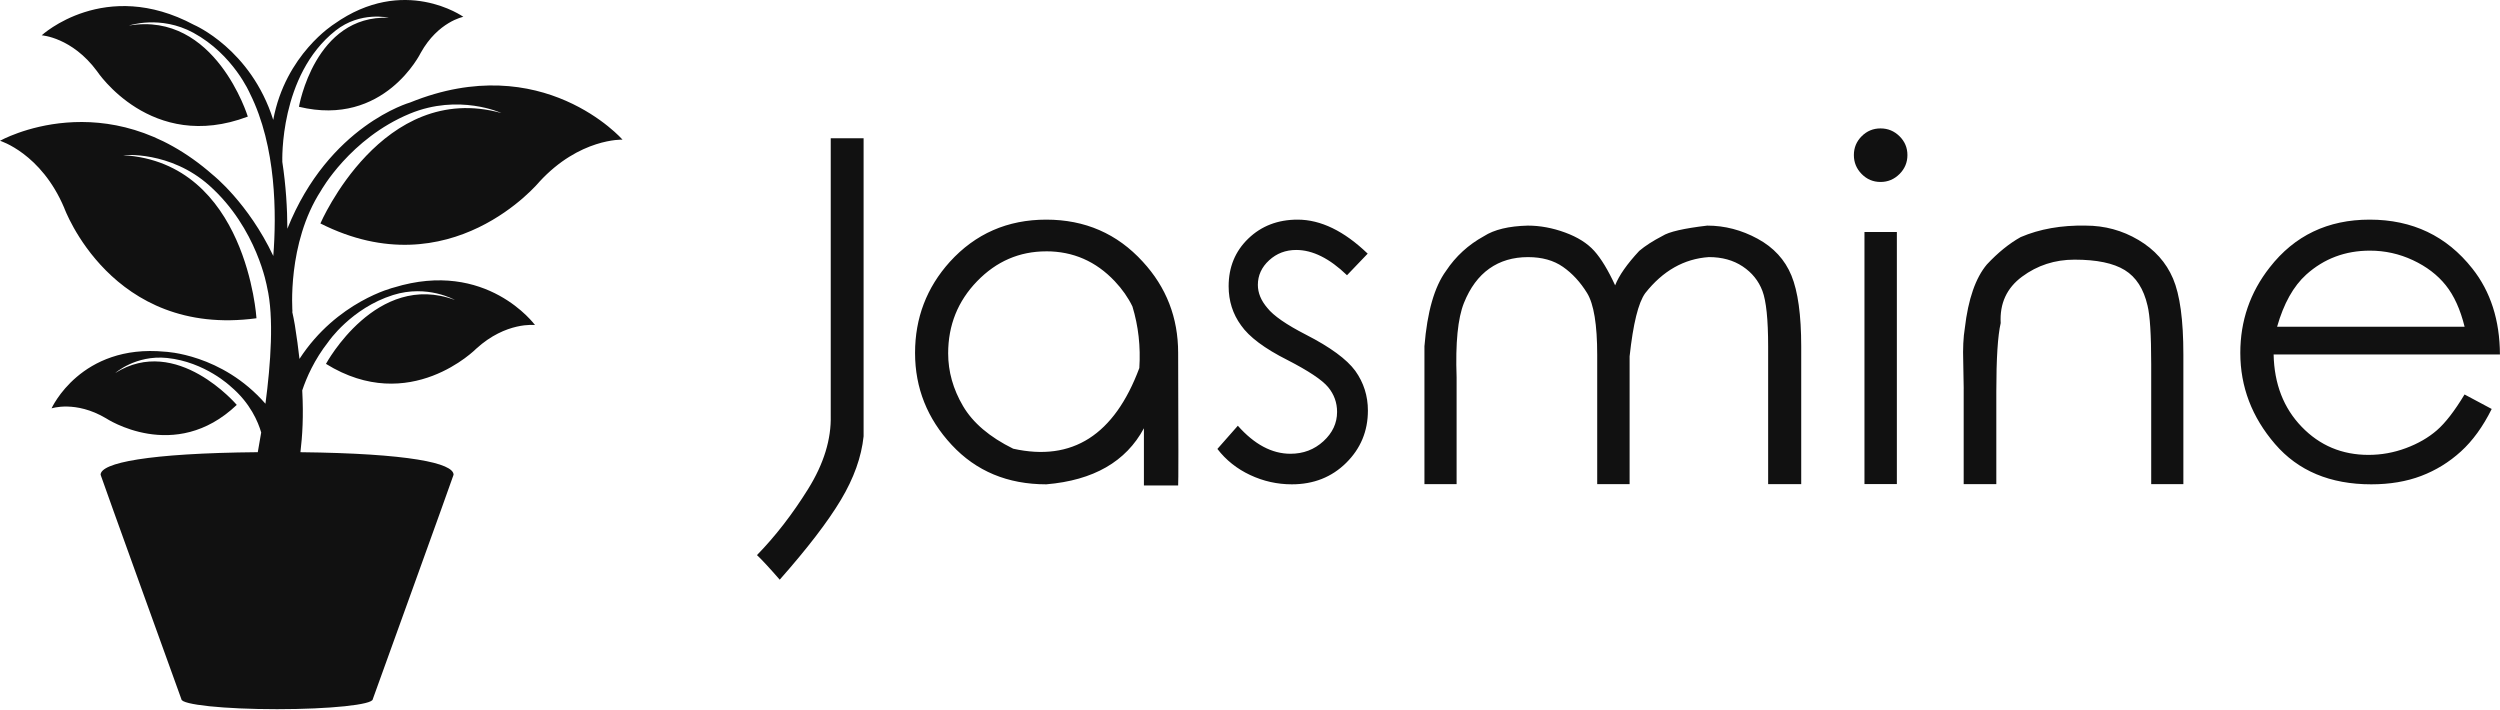
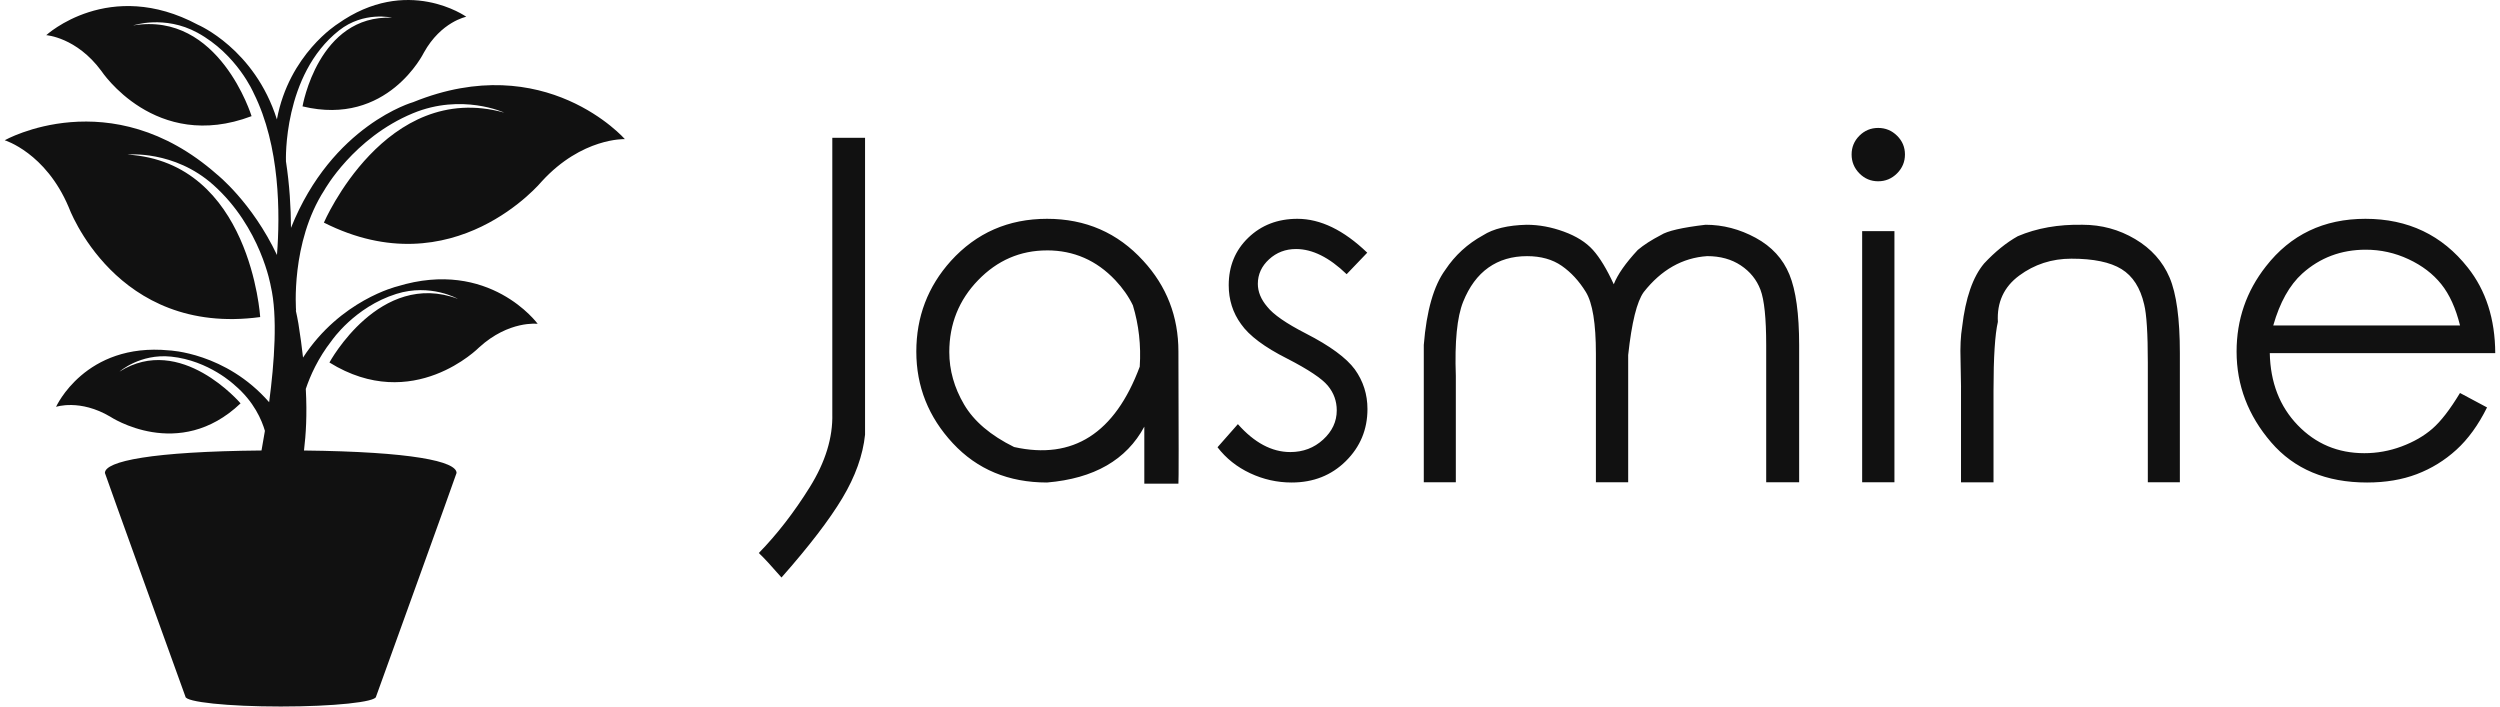
- <svg xmlns="http://www.w3.org/2000/svg" width="229.2" height="65.018" viewBox="0 0 369.895 104.93" class="looka-1j8o68f">
+ <svg xmlns="http://www.w3.org/2000/svg" width="230" height="65" viewBox="0 0 369.895 104.93" class="looka-1j8o68f">
  <defs id="SvgjsDefs1172" />
  <g id="SvgjsG1173" featurekey="S6ay6y-0" transform="matrix(1.165889,0,0,1.165889,-12.24184,-5.829445)" fill="#111111">
    <path d="M62.541,18.008c0,0-10.325,2.902-15.573,16.019  c-0.011-2.572-0.179-5.468-0.648-8.527l0.008,0.003c0,0-0.412-10.957,6.758-16.622  c3.161-2.498,6.769-1.627,6.769-1.627c-9.423-0.394-11.417,11.297-11.417,11.297  c10.838,2.625,15.458-6.851,15.458-6.851c2.197-3.949,5.404-4.566,5.404-4.566  s-7.539-5.363-16.395,0.916c0,0-6.185,3.846-7.731,12.163  C42.332,11.216,35.122,8.157,35.122,8.157C23.8,2.101,15.792,9.481,15.792,9.481  s3.847,0.254,7.02,4.555c0,0,6.85,10.416,19.136,5.76  c0,0-4.114-13.392-15.083-11.554c0,0,3.98-1.362,8.171,0.915  c5.091,2.77,7.184,7.714,7.184,7.714c3.368,6.735,3.372,15.369,2.963,20.611  c-3.196-6.75-7.66-10.277-7.66-10.277C23.963,15.269,10.5,22.866,10.5,22.866  s5.207,1.575,8.142,8.502c0,0,5.962,16.508,24.405,14.021  c0,0-1.211-19.729-16.906-20.697c0,0,5.926-0.604,10.934,3.862  c6.082,5.433,7.319,12.899,7.319,12.899c0.893,3.805,0.46,9.735-0.208,14.783  c-5.529-6.341-12.753-6.602-12.753-6.602c-10.703-1.028-14.391,7.192-14.391,7.192  s3.036-1.035,6.903,1.252c0,0,8.724,5.803,16.601-1.695  c0,0-7.615-8.961-15.419-4.046c0,0,2.601-2.316,6.574-1.909  c4.829,0.499,8.08,3.624,8.08,3.624c2.499,2.107,3.485,4.521,3.866,5.832  c-0.15,0.918-0.297,1.755-0.433,2.501c-13.982,0.13-19.948,1.362-19.948,2.863  c0,0.105,10.253,28.484,10.253,28.484C33.519,94.432,38.956,95,45.663,95  c6.707,0,12.144-0.568,12.144-1.269c0,0,10.253-28.378,10.253-28.484  c0-1.483-5.697-2.704-19.434-2.859c0.245-2.062,0.407-4.517,0.229-7.847  c0.546-1.63,1.531-3.887,3.31-6.162c0,0,2.904-4.263,8.213-5.938  c4.369-1.375,7.849,0.629,7.849,0.629c-9.955-3.724-16.361,8.107-16.361,8.107  c10.658,6.611,19.069-1.926,19.069-1.926c3.797-3.463,7.459-3.001,7.459-3.001  s-6.122-8.39-17.907-4.764c0,0-7.233,1.743-11.983,9.062  c-0.151-1.331-0.333-2.736-0.588-4.31c-0.096-0.59-0.218-1.154-0.34-1.717  l0.041,0.056c0,0-0.725-8.671,3.61-15.371c0,0,3.701-6.638,11.281-9.78  c6.239-2.58,11.622-0.08,11.622-0.08c-15.131-4.201-22.97,14.011-22.97,14.011  c16.549,8.355,27.775-5.271,27.775-5.271C84.055,22.509,89.5,22.721,89.5,22.721  S79.382,11.17,62.541,18.008z" />
  </g>
  <g id="SvgjsG1174" featurekey="j5pGhi-0" transform="matrix(3.481201,0,0,3.481201,110.4362,3.940325)" fill="#111111">
    <path d="M3.584 4.746 l1.397 0 l0 12.666 q-0.137 1.318 -0.967 2.705 t-2.598 3.389 q-0.654 -0.752 -0.967 -1.045 q1.172 -1.201 2.173 -2.808 t0.962 -3.13 l0 -11.777 z M12.744 8.203 q2.471 0 4.102 1.787 q1.504 1.631 1.504 3.877 q0.02 5.547 0 5.635 l-1.455 0 l0 -2.432 q-1.143 2.129 -4.15 2.383 q-2.461 0 -4.019 -1.675 t-1.558 -3.911 q0 -2.227 1.475 -3.867 q1.631 -1.797 4.102 -1.797 z M12.744 9.551 q-1.709 0 -2.939 1.27 t-1.23 3.066 q0 1.162 0.63 2.236 t2.134 1.816 q3.77 0.84 5.361 -3.428 q0.088 -1.367 -0.293 -2.617 q-0.273 -0.566 -0.752 -1.074 q-1.201 -1.27 -2.91 -1.27 z M26.406 9.648 l-0.879 0.918 q-1.113 -1.074 -2.158 -1.074 q-0.674 0 -1.152 0.439 t-0.479 1.045 q0 0.508 0.4 0.977 q0.391 0.498 1.65 1.143 q1.543 0.791 2.09 1.533 q0.537 0.752 0.537 1.689 q0 1.309 -0.923 2.222 t-2.31 0.913 q-0.928 0 -1.772 -0.396 t-1.392 -1.108 l0.869 -0.986 q1.055 1.191 2.236 1.191 q0.82 0 1.401 -0.532 t0.581 -1.245 q0 -0.596 -0.381 -1.055 t-1.728 -1.152 q-1.455 -0.732 -1.973 -1.475 q-0.527 -0.723 -0.527 -1.66 q0 -1.221 0.835 -2.026 t2.095 -0.806 q1.475 0 2.979 1.445 z M28.818 15.293 l0 -1.709 q0.176 -2.188 0.918 -3.203 q0.615 -0.928 1.611 -1.475 q0.654 -0.42 1.865 -0.449 q0.781 0 1.582 0.293 t1.24 0.781 t0.889 1.465 q0.244 -0.625 1.025 -1.465 q0.381 -0.322 0.986 -0.635 q0.41 -0.264 1.904 -0.439 q1.113 0 2.139 0.557 t1.44 1.567 t0.415 3.013 l0 5.85 l-1.406 0 l0 -5.85 q0 -1.719 -0.244 -2.363 t-0.84 -1.04 t-1.435 -0.396 q-1.582 0.107 -2.705 1.533 q-0.439 0.605 -0.664 2.686 l0 5.43 l-1.377 0 l0 -5.488 q0 -1.934 -0.43 -2.632 t-1.025 -1.113 t-1.484 -0.415 q-0.957 0 -1.646 0.488 t-1.079 1.46 t-0.312 3.159 l0 4.541 l-1.367 0 l0 -4.15 z M48.203 4.326 q0.469 0 0.806 0.332 t0.337 0.801 t-0.337 0.806 t-0.806 0.337 t-0.801 -0.337 t-0.332 -0.806 t0.332 -0.801 t0.801 -0.332 z M47.52 8.73 l1.377 0 l0 10.713 l-1.377 0 l0 -10.713 z M51.738 15.381 l-0.02 -1.143 q-0.029 -0.84 0.068 -1.426 q0.215 -1.846 0.938 -2.705 q0.703 -0.752 1.436 -1.162 q1.211 -0.518 2.764 -0.488 q1.211 0 2.241 0.61 t1.47 1.641 t0.439 3.228 l0 5.508 l-1.367 0 l0 -5.107 q0 -1.855 -0.156 -2.48 q-0.244 -1.064 -0.967 -1.509 t-2.139 -0.444 q-1.25 0 -2.227 0.723 t-0.908 1.973 q-0.186 0.801 -0.186 2.92 l0 3.926 l-1.387 0 l0 -4.062 z M73.027 15.635 l1.152 0.615 q-0.557 1.123 -1.309 1.807 t-1.69 1.04 t-2.119 0.356 q-2.617 0 -4.092 -1.714 t-1.475 -3.872 q0 -2.041 1.25 -3.633 q1.582 -2.031 4.248 -2.031 q2.725 0 4.365 2.08 q1.162 1.465 1.172 3.652 l-9.619 0 q0.039 1.875 1.191 3.071 t2.842 1.196 q0.82 0 1.592 -0.288 t1.313 -0.757 t1.177 -1.523 z M73.027 12.754 q-0.273 -1.104 -0.801 -1.763 t-1.397 -1.065 t-1.826 -0.405 q-1.572 0 -2.705 1.016 q-0.82 0.742 -1.24 2.217 l7.969 0 z" />
  </g>
</svg>
